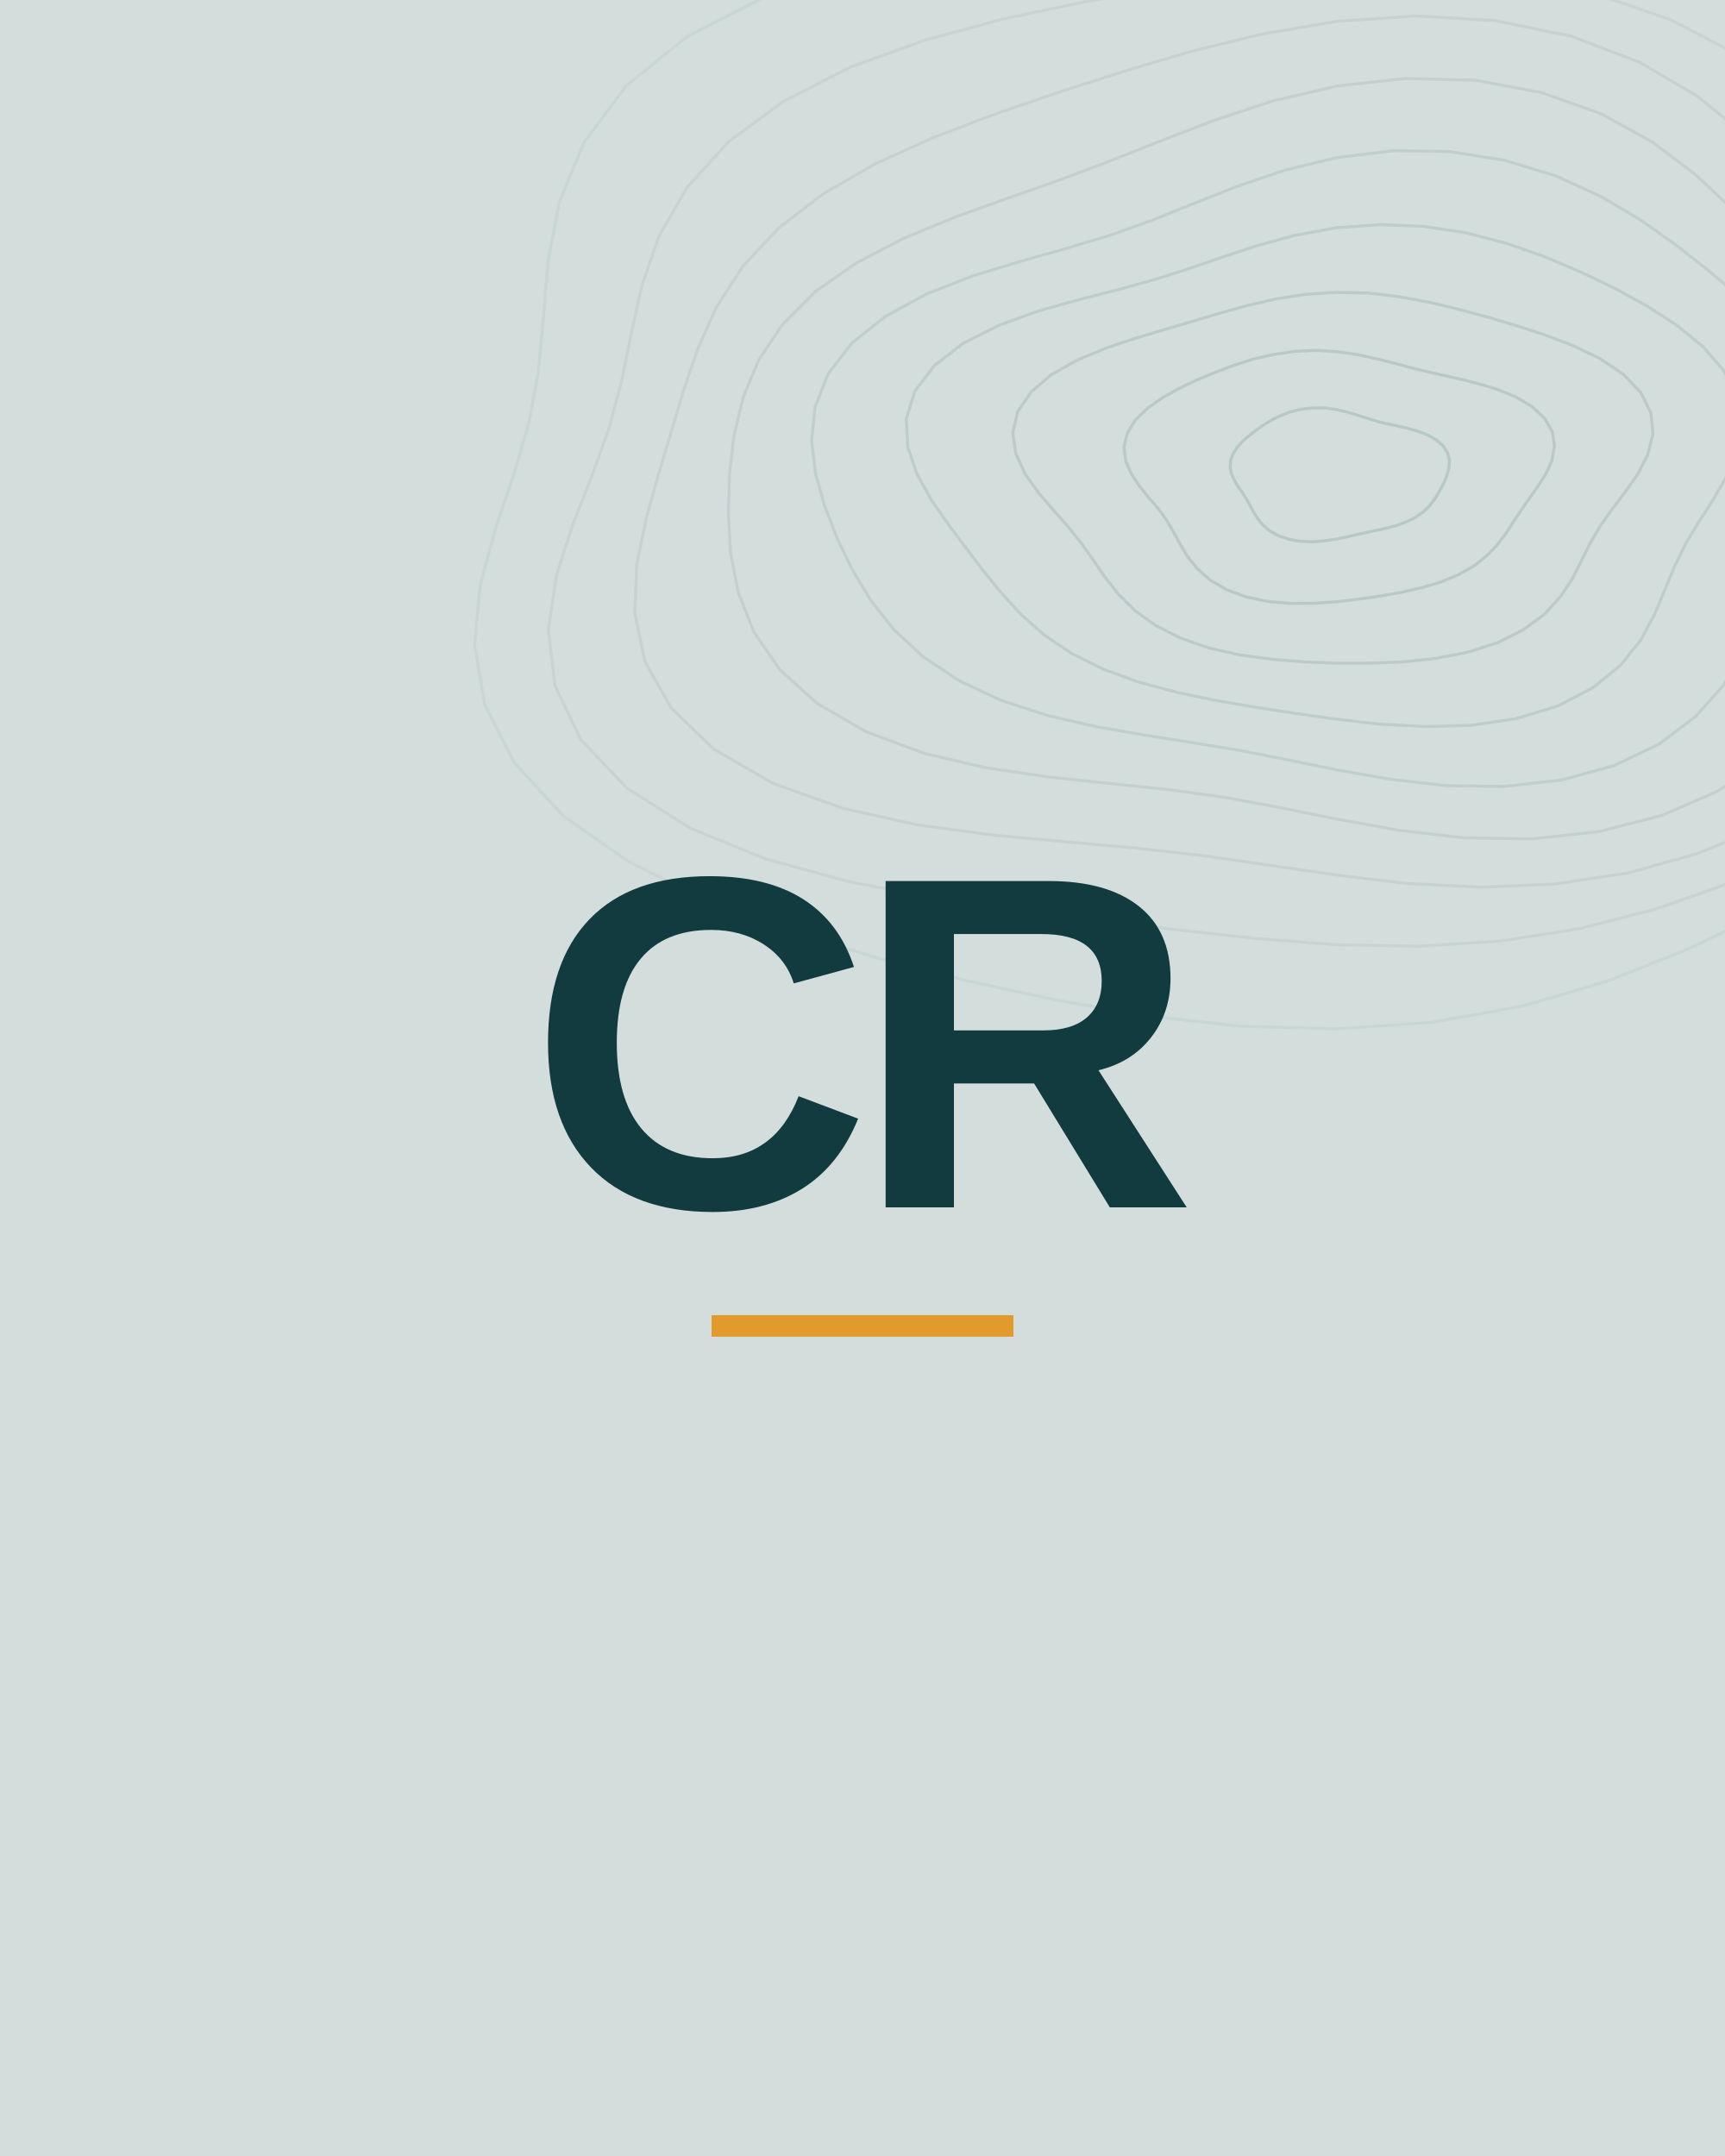
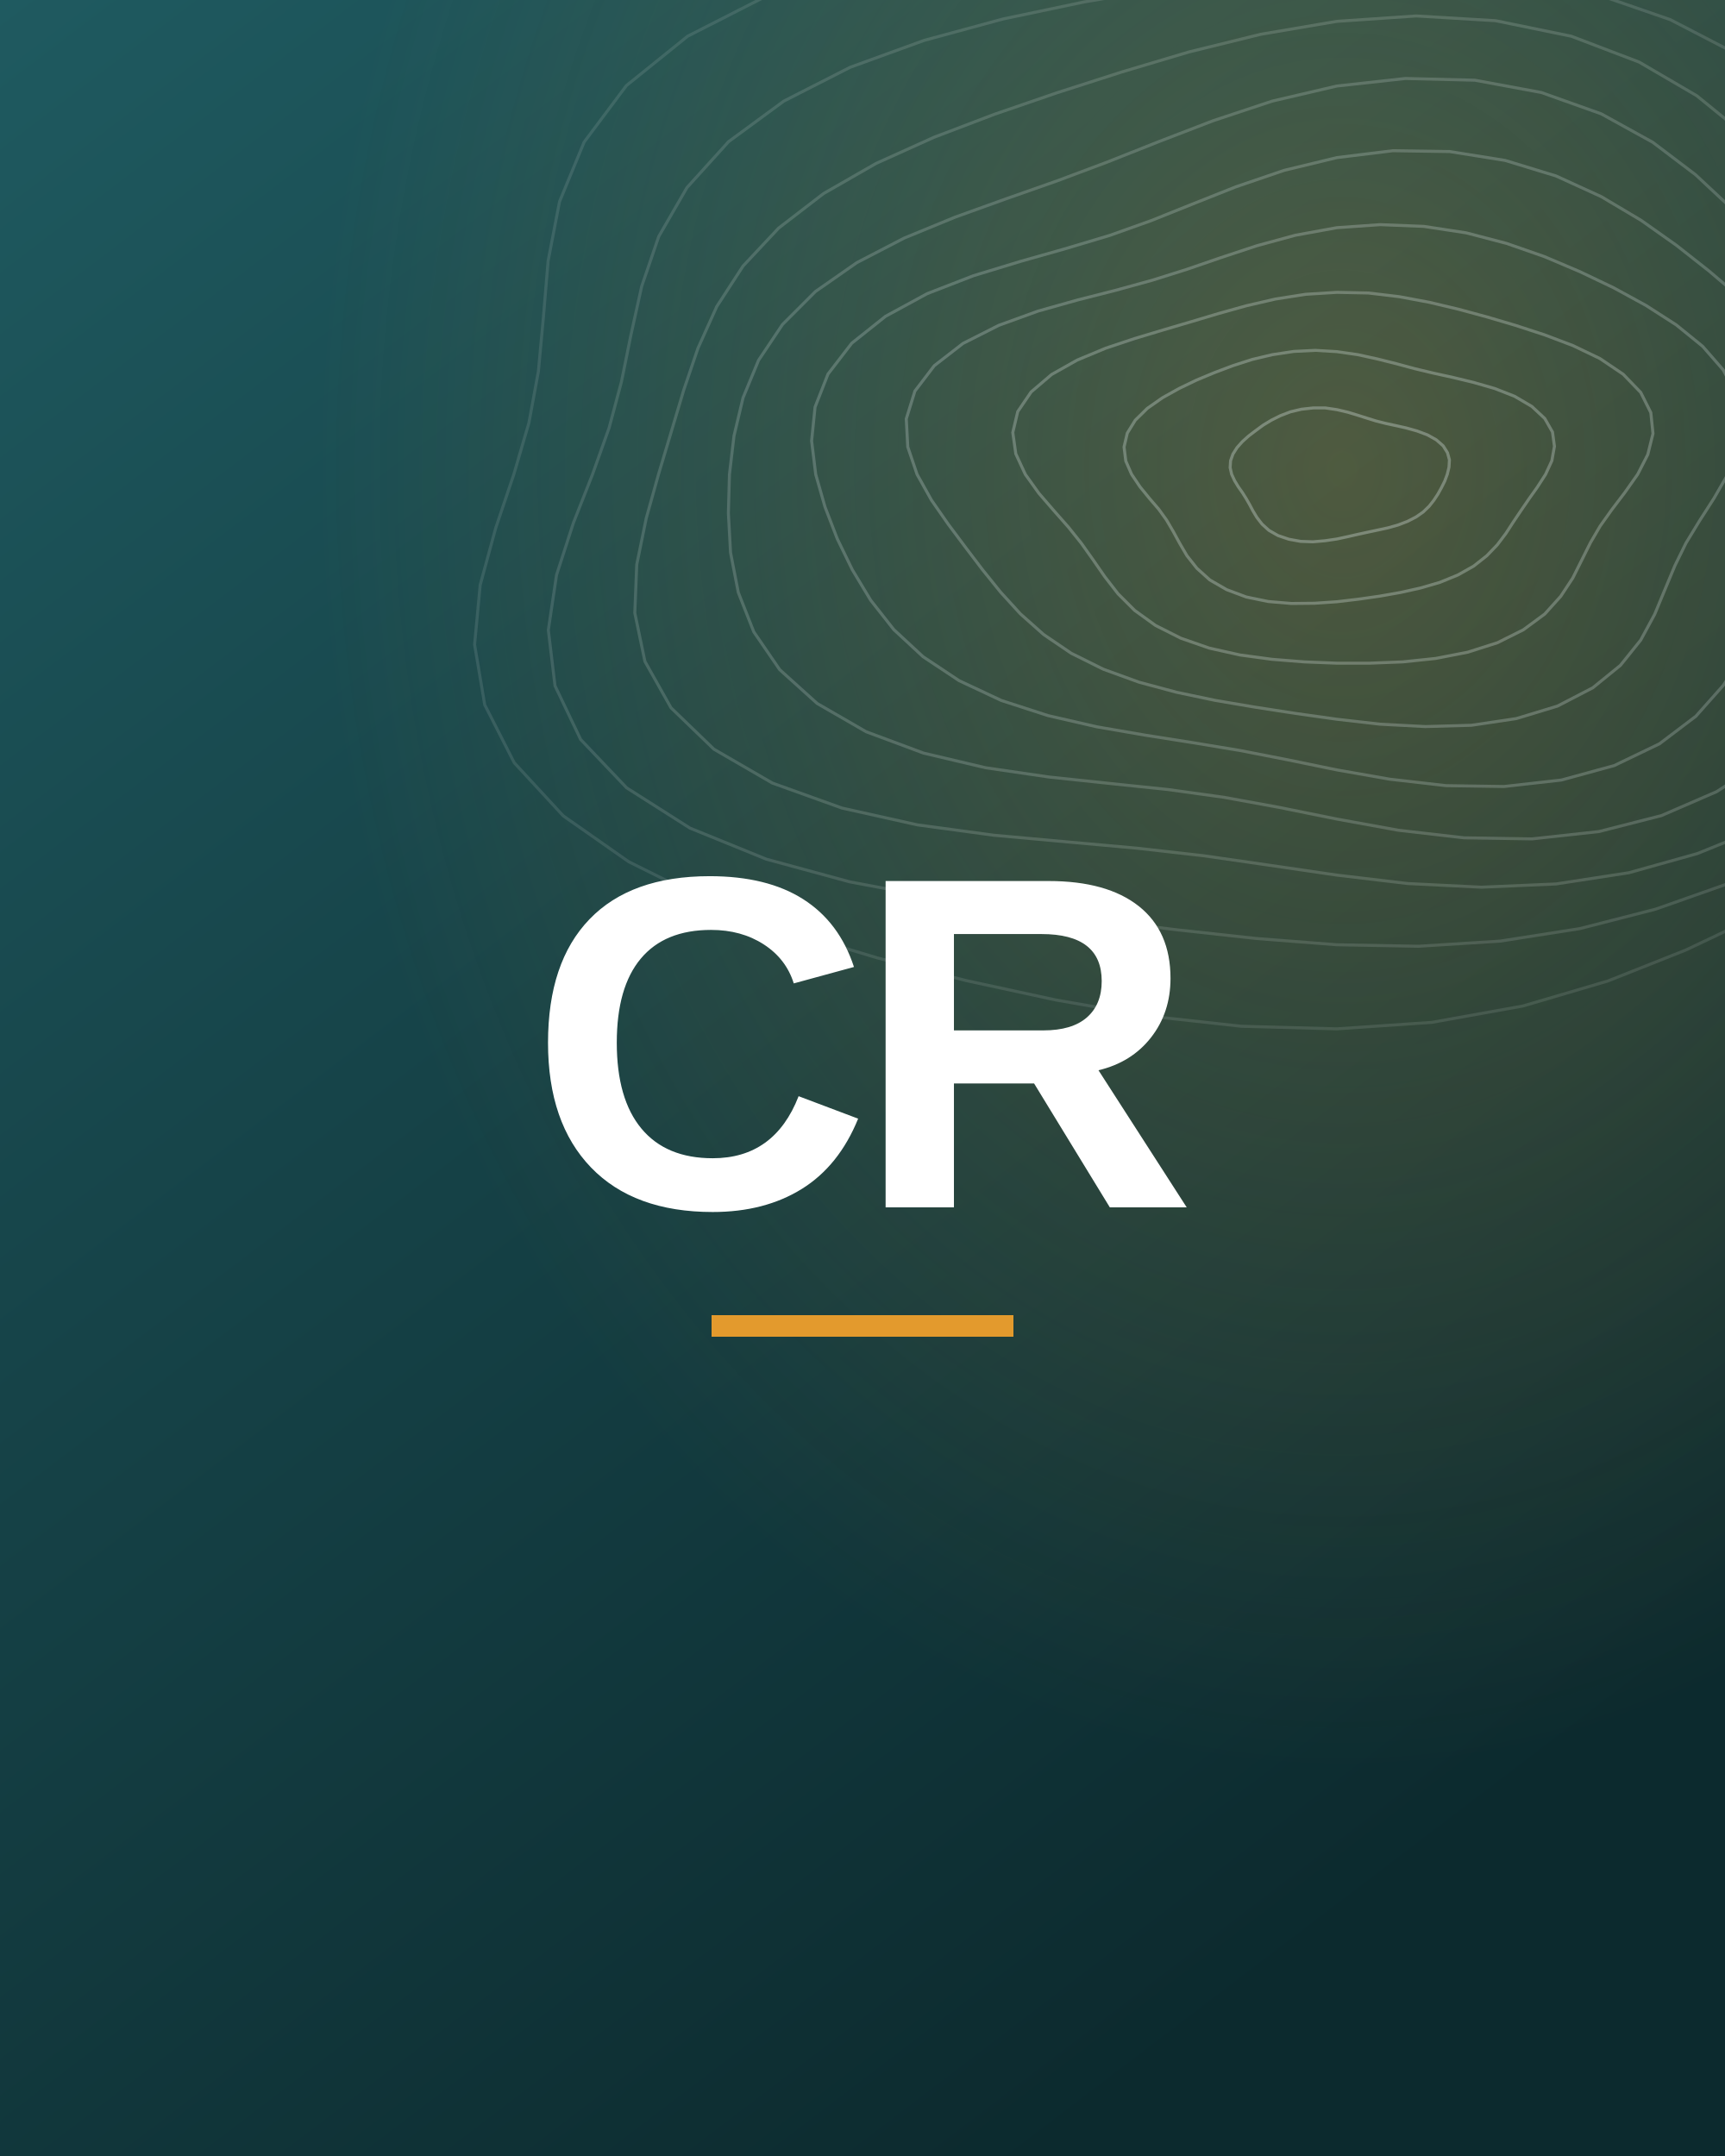
<svg xmlns="http://www.w3.org/2000/svg" viewBox="0 0 800 1000" width="800" height="1000" role="img" aria-label="Initialen CR">
-   <rect width="800" height="1000" fill="#D3DEDC" />
-   <path d="M671.2 220.0 L670.0 223.2 L668.5 226.2 L666.9 229.1 L665.0 232.0 L662.8 234.8 L660.0 237.5 L656.7 239.8 L652.8 241.8 L648.4 243.5 L643.8 244.8 L639.2 245.8 L634.5 246.8 L629.9 247.8 L625.1 248.9 L620.0 250.0 L614.6 250.8 L608.9 251.3 L603.2 251.1 L597.7 250.1 L592.7 248.4 L588.5 246.0 L585.3 243.1 L582.9 240.0 L581.1 237.0 L579.5 234.0 L577.9 231.2 L576.2 228.5 L574.3 225.8 L572.6 223.0 L571.2 220.0 L570.5 216.9 L570.7 213.7 L571.8 210.6 L573.7 207.6 L576.2 204.8 L579.1 202.2 L582.4 199.7 L585.8 197.2 L589.6 194.9 L593.8 192.8 L598.5 191.0 L603.6 189.8 L609.1 189.2 L614.6 189.2 L620.0 190.0 L625.1 191.2 L629.7 192.6 L634.1 194.0 L638.3 195.3 L642.7 196.4 L647.3 197.4 L652.2 198.5 L657.2 199.9 L662.0 201.7 L666.1 204.0 L669.3 206.8 L671.3 210.0 L672.2 213.3 L672.0 216.7 L671.2 220.0 Z" fill="none" stroke="#123B40" stroke-opacity="0.140" stroke-width="1.4" />
-   <path d="M716.8 220.0 L713.0 225.9 L709.1 231.4 L705.4 236.8 L701.9 242.0 L698.4 247.4 L694.4 252.7 L689.5 257.8 L683.4 262.6 L676.1 266.7 L667.8 270.1 L658.9 272.7 L649.5 274.8 L639.9 276.5 L630.1 277.9 L620.0 279.1 L609.6 279.8 L598.9 279.9 L588.2 279.0 L578.0 276.9 L568.9 273.5 L561.1 269.0 L555.1 263.6 L550.5 257.8 L547.1 252.0 L544.1 246.5 L541.0 241.2 L537.4 236.2 L533.1 231.2 L528.7 225.8 L524.8 220.0 L522.1 213.8 L521.3 207.3 L522.8 200.9 L526.5 194.9 L532.1 189.4 L539.1 184.5 L546.8 180.2 L554.9 176.3 L563.3 172.8 L571.8 169.6 L580.8 166.7 L590.1 164.5 L600.0 163.0 L610.0 162.5 L620.0 163.1 L629.7 164.5 L638.8 166.5 L647.6 168.7 L656.1 171.0 L664.9 173.1 L674.0 175.1 L683.5 177.4 L693.2 180.2 L702.4 183.8 L710.4 188.5 L716.4 194.1 L720.0 200.4 L720.9 207.0 L719.7 213.7 L716.8 220.0 Z" fill="none" stroke="#123B40" stroke-opacity="0.129" stroke-width="1.4" />
-   <path d="M759.5 220.0 L753.5 228.5 L747.5 236.4 L742.1 244.0 L737.6 251.7 L733.6 259.7 L729.4 268.1 L723.8 276.6 L716.4 284.8 L706.5 292.1 L694.5 298.1 L680.7 302.5 L665.8 305.4 L650.5 307.0 L635.2 307.6 L620.0 307.6 L604.9 307.0 L589.9 305.8 L575.1 303.8 L560.8 300.6 L547.6 296.0 L535.9 290.1 L526.2 283.1 L518.5 275.4 L512.3 267.4 L506.9 259.6 L501.5 252.0 L495.5 244.5 L488.8 236.9 L481.8 228.8 L475.5 220.0 L471.1 210.5 L469.7 200.6 L472.0 190.9 L478.2 181.8 L487.7 173.7 L499.6 167.0 L512.8 161.5 L526.3 157.0 L539.6 153.0 L552.5 149.2 L565.2 145.4 L578.1 141.8 L591.5 138.7 L605.5 136.5 L620.0 135.6 L634.6 135.9 L648.9 137.6 L662.8 140.2 L676.3 143.4 L689.6 147.0 L702.8 150.9 L716.3 155.3 L729.5 160.3 L742.0 166.3 L752.8 173.6 L760.9 182.0 L765.6 191.4 L766.6 201.1 L764.2 210.8 L759.5 220.0 Z" fill="none" stroke="#123B40" stroke-opacity="0.118" stroke-width="1.4" />
-   <path d="M801.3 220.0 L794.9 231.1 L788.1 241.7 L781.9 251.9 L776.8 262.3 L772.2 273.3 L767.4 284.9 L760.9 296.9 L751.5 308.6 L738.7 319.0 L722.3 327.5 L703.2 333.3 L682.4 336.4 L661.0 337.0 L640.1 335.9 L620.0 333.6 L600.8 330.9 L582.1 328.0 L563.8 324.9 L545.7 321.1 L528.2 316.4 L511.7 310.4 L496.8 303.0 L484.0 294.3 L473.2 284.7 L464.0 274.6 L455.7 264.3 L447.8 253.9 L439.8 243.2 L432.0 232.0 L425.3 220.0 L421.0 207.3 L420.3 194.3 L424.3 181.4 L433.3 169.6 L446.6 159.3 L463.2 150.9 L481.4 144.3 L499.9 139.1 L517.6 134.6 L534.3 130.0 L550.2 125.0 L566.2 119.5 L582.8 114.0 L600.8 109.1 L620.0 105.6 L640.1 104.2 L660.3 105.0 L680.0 108.0 L698.7 112.9 L716.2 119.0 L732.7 126.0 L748.4 133.5 L763.4 141.7 L777.4 150.7 L789.6 160.6 L799.2 171.6 L805.4 183.5 L807.5 195.8 L805.9 208.2 L801.3 220.0 Z" fill="none" stroke="#123B40" stroke-opacity="0.107" stroke-width="1.4" />
-   <path d="M846.3 220.0 L841.9 234.2 L835.8 247.8 L829.1 261.2 L822.5 274.7 L816.0 288.7 L808.6 303.2 L799.2 317.9 L786.5 332.2 L769.6 345.0 L748.6 355.1 L724.1 361.8 L697.5 364.8 L670.6 364.4 L644.5 361.4 L620.0 357.1 L597.1 352.4 L575.1 348.1 L553.4 344.5 L531.2 341.0 L508.6 337.1 L486.0 331.9 L464.4 324.9 L444.8 315.7 L428.1 304.6 L414.5 292.0 L403.8 278.4 L395.3 264.3 L388.3 249.9 L382.6 235.1 L378.3 220.0 L376.4 204.5 L378.0 188.8 L384.0 173.5 L395.0 159.2 L410.7 146.7 L430.0 136.2 L451.4 127.9 L473.4 121.2 L494.6 115.2 L514.6 109.2 L533.7 102.4 L552.9 94.7 L573.3 86.6 L595.6 79.0 L620.0 73.1 L646.0 69.9 L672.4 70.3 L698.0 74.4 L721.6 81.6 L742.6 91.2 L761.1 102.2 L777.5 113.8 L792.6 125.7 L806.7 137.7 L819.8 150.0 L831.3 162.9 L840.3 176.6 L846.1 190.8 L848.0 205.5 L846.3 220.0 Z" fill="none" stroke="#123B40" stroke-opacity="0.096" stroke-width="1.4" />
-   <path d="M898.3 220.0 L897.4 237.7 L892.4 255.2 L884.4 272.2 L874.5 288.8 L863.1 305.2 L850.4 321.6 L835.6 337.9 L817.7 353.3 L796.1 367.2 L770.5 378.3 L741.5 385.7 L710.5 389.1 L679.0 388.6 L648.6 385.1 L620.0 379.9 L593.3 374.5 L567.6 369.8 L541.7 366.2 L514.8 363.4 L486.5 360.4 L457.1 356.1 L428.3 349.3 L401.7 339.4 L379.0 326.3 L361.6 310.6 L349.6 293.1 L342.4 274.8 L338.8 256.3 L337.8 238.0 L338.3 220.0 L340.4 202.2 L344.6 184.5 L351.8 167.1 L362.9 150.5 L378.2 135.2 L397.4 121.8 L419.4 110.4 L443.0 100.7 L466.9 92.1 L490.5 83.8 L513.7 75.1 L537.4 65.7 L562.6 56.0 L590.0 46.9 L620.0 39.9 L651.8 36.4 L684.0 37.2 L714.8 42.9 L742.6 52.8 L766.5 66.0 L786.3 81.0 L803.0 96.6 L817.8 111.9 L832.1 126.4 L846.6 140.6 L861.1 154.8 L874.9 169.7 L886.6 185.6 L894.7 202.5 L898.3 220.0 Z" fill="none" stroke="#123B40" stroke-opacity="0.084" stroke-width="1.4" />
-   <path d="M957.4 220.0 L959.7 241.7 L954.8 263.2 L943.8 283.9 L928.0 303.3 L909.3 321.4 L888.6 338.5 L866.4 354.8 L842.5 370.1 L816.3 384.1 L787.2 395.9 L755.4 404.8 L721.6 410.0 L687.0 411.5 L652.8 409.8 L620.0 405.9 L588.6 401.3 L558.1 396.9 L527.2 393.4 L495.0 390.5 L460.9 387.4 L425.5 382.6 L390.5 374.8 L358.2 363.2 L331.1 347.5 L311.2 328.3 L299.1 306.8 L294.4 284.3 L295.3 261.9 L299.7 240.4 L305.4 220.0 L311.3 200.3 L317.1 180.9 L323.7 161.5 L332.4 142.2 L344.6 123.4 L361.1 105.8 L381.9 89.8 L406.3 75.8 L433.1 63.7 L461.2 53.0 L490.3 43.0 L520.2 33.4 L551.4 24.1 L584.7 15.9 L620.0 9.9 L656.8 7.4 L693.6 9.6 L728.7 16.8 L760.2 28.8 L786.9 44.4 L808.8 62.2 L826.8 80.5 L842.7 98.2 L858.6 114.7 L875.8 130.3 L894.8 145.7 L914.5 161.9 L933.1 179.6 L948.1 199.1 L957.4 220.0 Z" fill="none" stroke="#123B40" stroke-opacity="0.073" stroke-width="1.4" />
-   <path d="M1018.8 220.0 L1022.4 245.7 L1015.9 271.1 L1000.1 295.0 L977.2 316.6 L949.9 335.7 L920.5 352.6 L890.8 368.1 L861.3 382.8 L831.6 396.9 L800.7 410.1 L767.8 421.7 L732.7 430.7 L695.8 436.5 L657.9 438.9 L620.0 438.2 L582.7 435.3 L546.1 431.3 L509.4 426.8 L472.0 422.0 L433.3 416.4 L394.0 409.0 L355.4 398.5 L320.0 384.1 L290.6 365.4 L269.3 343.0 L257.4 318.1 L254.3 292.2 L258.1 266.7 L265.9 242.6 L274.8 220.0 L282.5 198.4 L288.2 177.1 L292.6 155.4 L297.6 132.8 L305.5 109.7 L318.6 87.0 L337.9 65.7 L363.5 46.9 L394.3 31.2 L428.7 18.7 L465.2 8.8 L502.8 0.9 L541.1 -5.6 L580.1 -10.6 L620.0 -13.8 L660.5 -14.2 L700.8 -10.8 L739.3 -3.1 L774.6 9.1 L805.3 25.0 L831.3 43.3 L853.3 62.6 L872.9 81.6 L892.5 99.7 L913.7 117.0 L937.1 134.2 L961.9 152.5 L985.8 172.8 L1005.8 195.4 L1018.8 220.0 Z" fill="none" stroke="#123B40" stroke-opacity="0.062" stroke-width="1.4" />
-   <path d="M1074.3 220.0 L1076.7 249.2 L1067.4 277.8 L1047.0 304.3 L1017.9 327.7 L983.5 347.5 L947.2 364.5 L911.8 379.6 L878.3 394.3 L846.4 409.4 L814.8 425.0 L781.7 440.7 L745.7 455.0 L706.3 466.6 L664.0 474.2 L620.0 477.2 L575.7 476.0 L532.1 471.2 L489.6 463.8 L448.0 454.8 L406.9 444.3 L366.4 432.1 L327.4 417.5 L291.6 399.7 L261.2 378.4 L238.5 353.8 L224.8 326.9 L220.1 299.0 L222.7 271.3 L229.9 244.9 L238.3 220.0 L245.3 196.1 L249.7 172.2 L252.0 147.3 L254.2 121.0 L259.5 93.5 L270.9 65.9 L290.5 39.7 L318.9 16.8 L355.0 -1.6 L396.8 -14.9 L441.7 -23.4 L487.3 -28.1 L532.4 -30.3 L576.6 -31.0 L620.0 -30.8 L663.1 -29.2 L705.9 -25.7 L748.0 -19.3 L788.0 -9.3 L824.9 4.3 L857.8 21.1 L886.8 39.9 L912.9 59.8 L937.5 79.8 L962.5 99.8 L988.5 120.3 L1015.2 142.0 L1040.5 165.7 L1061.3 191.8 L1074.3 220.0 Z" fill="none" stroke="#123B40" stroke-opacity="0.051" stroke-width="1.4" />
-   <text x="400" y="560" text-anchor="middle" font-family="Archivo, Arial, sans-serif" font-size="220" font-weight="700" fill="#123B40" letter-spacing="-8">CR</text>
+   <defs>
+     <linearGradient id="g" x1="0" y1="0" x2="0.6" y2="1">
+       <stop offset="0" stop-color="#1F5A60" />
+       <stop offset="1" stop-color="#0C2A2E" />
+     </linearGradient>
+     <radialGradient id="r" cx="0.78" cy="0.22" r="0.6">
+       <stop offset="0" stop-color="#E39A2D" stop-opacity="0.28" />
+       <stop offset="1" stop-color="#E39A2D" stop-opacity="0" />
+     </radialGradient>
+   </defs>
+   <rect width="800" height="1000" fill="url(#g)" />
+   <rect width="800" height="1000" fill="url(#r)" />
+   <path d="M671.2 220.0 L670.0 223.2 L668.5 226.2 L666.9 229.1 L665.0 232.0 L662.8 234.8 L660.0 237.5 L656.7 239.8 L652.8 241.8 L648.4 243.5 L643.8 244.8 L639.2 245.8 L634.5 246.8 L629.9 247.8 L625.1 248.9 L620.0 250.0 L614.6 250.8 L608.9 251.3 L603.2 251.1 L597.7 250.1 L592.7 248.4 L588.5 246.0 L585.3 243.1 L582.9 240.0 L581.1 237.0 L579.5 234.0 L577.9 231.2 L576.2 228.5 L574.3 225.8 L572.6 223.0 L571.2 220.0 L570.5 216.9 L570.7 213.7 L571.8 210.6 L573.7 207.6 L576.2 204.8 L579.1 202.2 L582.4 199.7 L585.8 197.2 L589.6 194.9 L593.8 192.8 L598.5 191.0 L603.6 189.8 L609.1 189.2 L614.6 189.2 L620.0 190.0 L625.1 191.2 L629.7 192.6 L634.1 194.0 L638.3 195.3 L642.7 196.4 L647.3 197.4 L652.2 198.5 L657.2 199.9 L662.0 201.7 L666.1 204.0 L669.3 206.8 L671.3 210.0 L672.2 213.3 L672.0 216.7 L671.2 220.0 Z" fill="none" stroke="#D3DEDC" stroke-opacity="0.364" stroke-width="1.4" />
+   <path d="M716.8 220.0 L713.0 225.9 L709.1 231.4 L705.4 236.8 L701.9 242.0 L698.4 247.4 L694.4 252.7 L689.5 257.8 L683.4 262.6 L676.1 266.7 L667.8 270.1 L658.9 272.7 L649.5 274.8 L639.9 276.5 L630.1 277.9 L620.0 279.1 L609.6 279.8 L598.9 279.9 L588.2 279.0 L578.0 276.9 L568.9 273.5 L561.1 269.0 L555.1 263.6 L550.5 257.8 L547.1 252.0 L544.1 246.5 L541.0 241.2 L537.4 236.2 L533.1 231.2 L528.7 225.8 L524.8 220.0 L522.1 213.8 L521.3 207.3 L522.8 200.9 L526.5 194.9 L532.1 189.4 L539.1 184.5 L546.8 180.2 L554.9 176.3 L563.3 172.8 L571.8 169.6 L580.8 166.7 L590.1 164.5 L600.0 163.0 L610.0 162.5 L620.0 163.1 L629.7 164.5 L638.8 166.5 L647.6 168.7 L656.1 171.0 L664.9 173.1 L674.0 175.1 L683.5 177.4 L693.2 180.2 L702.4 183.8 L710.4 188.5 L716.4 194.1 L720.0 200.4 L720.9 207.0 L719.7 213.7 L716.8 220.0 Z" fill="none" stroke="#D3DEDC" stroke-opacity="0.335" stroke-width="1.4" />
+   <path d="M759.5 220.0 L753.5 228.5 L747.5 236.4 L742.1 244.0 L737.6 251.7 L733.6 259.7 L729.4 268.1 L723.8 276.6 L716.4 284.8 L706.5 292.1 L694.5 298.1 L680.7 302.5 L665.8 305.4 L650.5 307.0 L635.2 307.6 L620.0 307.6 L604.9 307.0 L589.9 305.8 L575.1 303.8 L560.8 300.6 L547.6 296.0 L535.9 290.1 L526.2 283.1 L518.5 275.4 L512.3 267.4 L506.9 259.6 L501.5 252.0 L495.5 244.5 L488.8 236.9 L481.8 228.8 L475.5 220.0 L471.1 210.5 L469.7 200.6 L472.0 190.9 L478.2 181.8 L487.7 173.7 L499.6 167.0 L512.8 161.5 L526.3 157.0 L539.6 153.0 L552.5 149.2 L565.2 145.4 L578.1 141.8 L591.5 138.7 L605.5 136.5 L620.0 135.6 L634.6 135.9 L648.9 137.6 L662.8 140.2 L676.3 143.4 L689.6 147.0 L702.8 150.9 L716.3 155.3 L729.5 160.3 L742.0 166.3 L752.8 173.6 L760.9 182.0 L765.6 191.4 L766.6 201.1 L764.2 210.8 L759.5 220.0 Z" fill="none" stroke="#D3DEDC" stroke-opacity="0.307" stroke-width="1.4" />
+   <path d="M801.3 220.0 L794.9 231.1 L788.1 241.7 L781.9 251.9 L776.8 262.3 L772.2 273.3 L767.4 284.9 L760.9 296.9 L751.5 308.6 L738.7 319.0 L722.3 327.5 L703.2 333.3 L682.4 336.4 L661.0 337.0 L640.1 335.9 L620.0 333.6 L600.8 330.9 L582.1 328.0 L563.8 324.9 L545.7 321.1 L528.2 316.4 L511.7 310.4 L496.8 303.0 L484.0 294.3 L473.2 284.7 L464.0 274.6 L455.7 264.3 L447.8 253.9 L439.8 243.2 L432.0 232.0 L425.3 220.0 L421.0 207.3 L420.3 194.3 L424.3 181.4 L433.3 169.6 L446.6 159.3 L463.2 150.9 L481.4 144.3 L499.9 139.1 L517.6 134.6 L534.3 130.0 L550.2 125.0 L566.2 119.5 L582.8 114.0 L600.8 109.1 L620.0 105.6 L640.1 104.2 L660.3 105.0 L680.0 108.0 L698.7 112.9 L716.2 119.0 L732.7 126.0 L748.4 133.5 L763.4 141.7 L777.4 150.7 L789.6 160.6 L799.2 171.6 L805.4 183.5 L807.5 195.8 L805.9 208.2 L801.3 220.0 Z" fill="none" stroke="#D3DEDC" stroke-opacity="0.278" stroke-width="1.4" />
+   <path d="M846.3 220.0 L841.9 234.2 L835.8 247.8 L829.1 261.2 L822.5 274.7 L816.0 288.7 L808.6 303.2 L799.2 317.9 L786.5 332.2 L769.6 345.0 L748.6 355.1 L724.1 361.8 L697.5 364.8 L670.6 364.4 L644.5 361.4 L620.0 357.1 L597.1 352.4 L575.1 348.1 L553.4 344.5 L531.2 341.0 L508.6 337.1 L486.0 331.9 L464.4 324.9 L444.8 315.7 L428.1 304.6 L414.5 292.0 L403.8 278.4 L395.3 264.3 L388.3 249.9 L382.6 235.1 L378.3 220.0 L376.4 204.5 L378.0 188.8 L384.0 173.5 L395.0 159.2 L410.7 146.7 L430.0 136.2 L451.4 127.9 L473.4 121.2 L494.6 115.2 L514.6 109.2 L533.7 102.4 L552.9 94.7 L573.3 86.6 L595.6 79.0 L620.0 73.1 L646.0 69.9 L672.4 70.3 L698.0 74.4 L721.6 81.6 L742.6 91.2 L761.1 102.2 L777.5 113.8 L792.6 125.7 L806.7 137.7 L819.8 150.0 L831.3 162.9 L840.3 176.6 L846.1 190.8 L848.0 205.5 L846.3 220.0 Z" fill="none" stroke="#D3DEDC" stroke-opacity="0.250" stroke-width="1.4" />
+   <path d="M898.3 220.0 L897.4 237.7 L892.4 255.2 L884.4 272.2 L874.5 288.8 L863.1 305.2 L850.4 321.6 L835.6 337.9 L817.7 353.3 L796.1 367.2 L770.5 378.3 L741.5 385.7 L710.5 389.1 L679.0 388.6 L648.6 385.1 L620.0 379.9 L593.3 374.5 L567.6 369.8 L541.7 366.2 L514.8 363.4 L486.5 360.4 L457.1 356.1 L428.3 349.3 L401.7 339.4 L379.0 326.3 L361.6 310.6 L349.6 293.1 L342.4 274.8 L338.8 256.3 L337.8 238.0 L338.3 220.0 L340.4 202.2 L344.6 184.5 L351.8 167.1 L362.9 150.5 L378.2 135.2 L397.4 121.8 L419.4 110.4 L443.0 100.7 L466.9 92.1 L490.5 83.8 L513.7 75.1 L537.4 65.7 L562.6 56.0 L590.0 46.9 L620.0 39.9 L651.8 36.4 L684.0 37.2 L714.8 42.9 L742.6 52.8 L766.5 66.0 L786.3 81.0 L803.0 96.6 L817.8 111.9 L832.1 126.4 L846.6 140.6 L861.1 154.8 L874.9 169.7 L886.6 185.6 L894.7 202.5 L898.3 220.0 Z" fill="none" stroke="#D3DEDC" stroke-opacity="0.218" stroke-width="1.4" />
+   <path d="M957.4 220.0 L959.7 241.7 L954.8 263.2 L943.8 283.9 L928.0 303.3 L909.3 321.4 L888.6 338.5 L866.4 354.8 L842.5 370.1 L816.3 384.1 L787.2 395.9 L755.4 404.8 L721.6 410.0 L687.0 411.5 L652.8 409.8 L620.0 405.9 L588.6 401.3 L558.1 396.9 L527.2 393.4 L495.0 390.5 L460.9 387.4 L425.5 382.6 L390.5 374.8 L358.2 363.2 L331.1 347.5 L311.2 328.3 L299.1 306.8 L294.4 284.3 L295.3 261.9 L299.7 240.4 L305.4 220.0 L311.3 200.3 L317.1 180.9 L323.7 161.5 L332.4 142.2 L344.6 123.4 L361.1 105.8 L381.9 89.8 L406.3 75.8 L433.1 63.7 L461.2 53.0 L490.3 43.0 L520.2 33.4 L551.4 24.1 L584.7 15.9 L620.0 9.9 L656.8 7.4 L693.6 9.6 L728.7 16.8 L760.2 28.8 L786.9 44.4 L808.8 62.2 L826.8 80.5 L842.7 98.2 L858.6 114.7 L875.8 130.3 L894.8 145.7 L914.5 161.9 L933.1 179.6 L948.1 199.1 L957.4 220.0 Z" fill="none" stroke="#D3DEDC" stroke-opacity="0.190" stroke-width="1.4" />
+   <path d="M1018.8 220.0 L1022.4 245.7 L1015.9 271.1 L1000.1 295.0 L977.2 316.6 L949.9 335.7 L920.5 352.6 L890.8 368.1 L861.3 382.8 L831.6 396.9 L800.7 410.1 L767.8 421.7 L732.7 430.7 L695.8 436.5 L657.9 438.9 L620.0 438.2 L582.7 435.3 L546.1 431.3 L509.4 426.8 L472.0 422.0 L433.3 416.4 L394.0 409.0 L355.4 398.5 L320.0 384.1 L290.6 365.4 L269.3 343.0 L257.4 318.1 L254.3 292.2 L258.1 266.7 L265.9 242.6 L274.8 220.0 L282.5 198.4 L288.2 177.1 L292.6 155.4 L297.6 132.8 L305.5 109.7 L318.6 87.0 L337.9 65.7 L363.5 46.9 L394.3 31.2 L428.7 18.7 L465.2 8.8 L502.8 0.9 L541.1 -5.6 L580.1 -10.6 L620.0 -13.8 L660.5 -14.2 L700.8 -10.8 L739.3 -3.1 L774.6 9.1 L805.3 25.0 L831.3 43.3 L853.3 62.6 L872.9 81.6 L892.5 99.7 L913.7 117.0 L937.1 134.2 L961.9 152.5 L985.8 172.8 L1005.8 195.4 L1018.8 220.0 Z" fill="none" stroke="#D3DEDC" stroke-opacity="0.161" stroke-width="1.4" />
+   <path d="M1074.3 220.0 L1076.7 249.2 L1067.4 277.8 L1047.0 304.3 L1017.9 327.7 L983.5 347.5 L947.2 364.5 L911.8 379.6 L878.3 394.3 L846.4 409.4 L814.8 425.0 L781.7 440.7 L745.7 455.0 L706.3 466.6 L664.0 474.2 L620.0 477.2 L575.7 476.0 L532.1 471.2 L489.6 463.8 L448.0 454.8 L406.9 444.3 L366.4 432.1 L327.4 417.5 L291.6 399.7 L261.2 378.4 L238.5 353.8 L224.8 326.9 L220.1 299.0 L222.7 271.3 L229.9 244.9 L238.3 220.0 L245.3 196.1 L249.7 172.2 L252.0 147.3 L254.2 121.0 L259.5 93.5 L270.9 65.9 L290.5 39.7 L318.9 16.8 L355.0 -1.6 L396.8 -14.9 L441.7 -23.4 L487.3 -28.1 L532.4 -30.3 L576.6 -31.0 L620.0 -30.8 L663.1 -29.2 L705.9 -25.7 L748.0 -19.3 L788.0 -9.3 L824.9 4.3 L857.8 21.1 L886.8 39.9 L912.9 59.8 L937.5 79.8 L962.5 99.8 L988.5 120.3 L1015.2 142.0 L1040.5 165.7 L1061.3 191.8 L1074.3 220.0 Z" fill="none" stroke="#D3DEDC" stroke-opacity="0.133" stroke-width="1.4" />
+   <text x="400" y="560" text-anchor="middle" font-family="Archivo, Arial, sans-serif" font-size="220" font-weight="700" fill="#FFFFFF" letter-spacing="-8">CR</text>
  <rect x="330" y="610" width="140" height="10" fill="#E39A2D" />
</svg>
